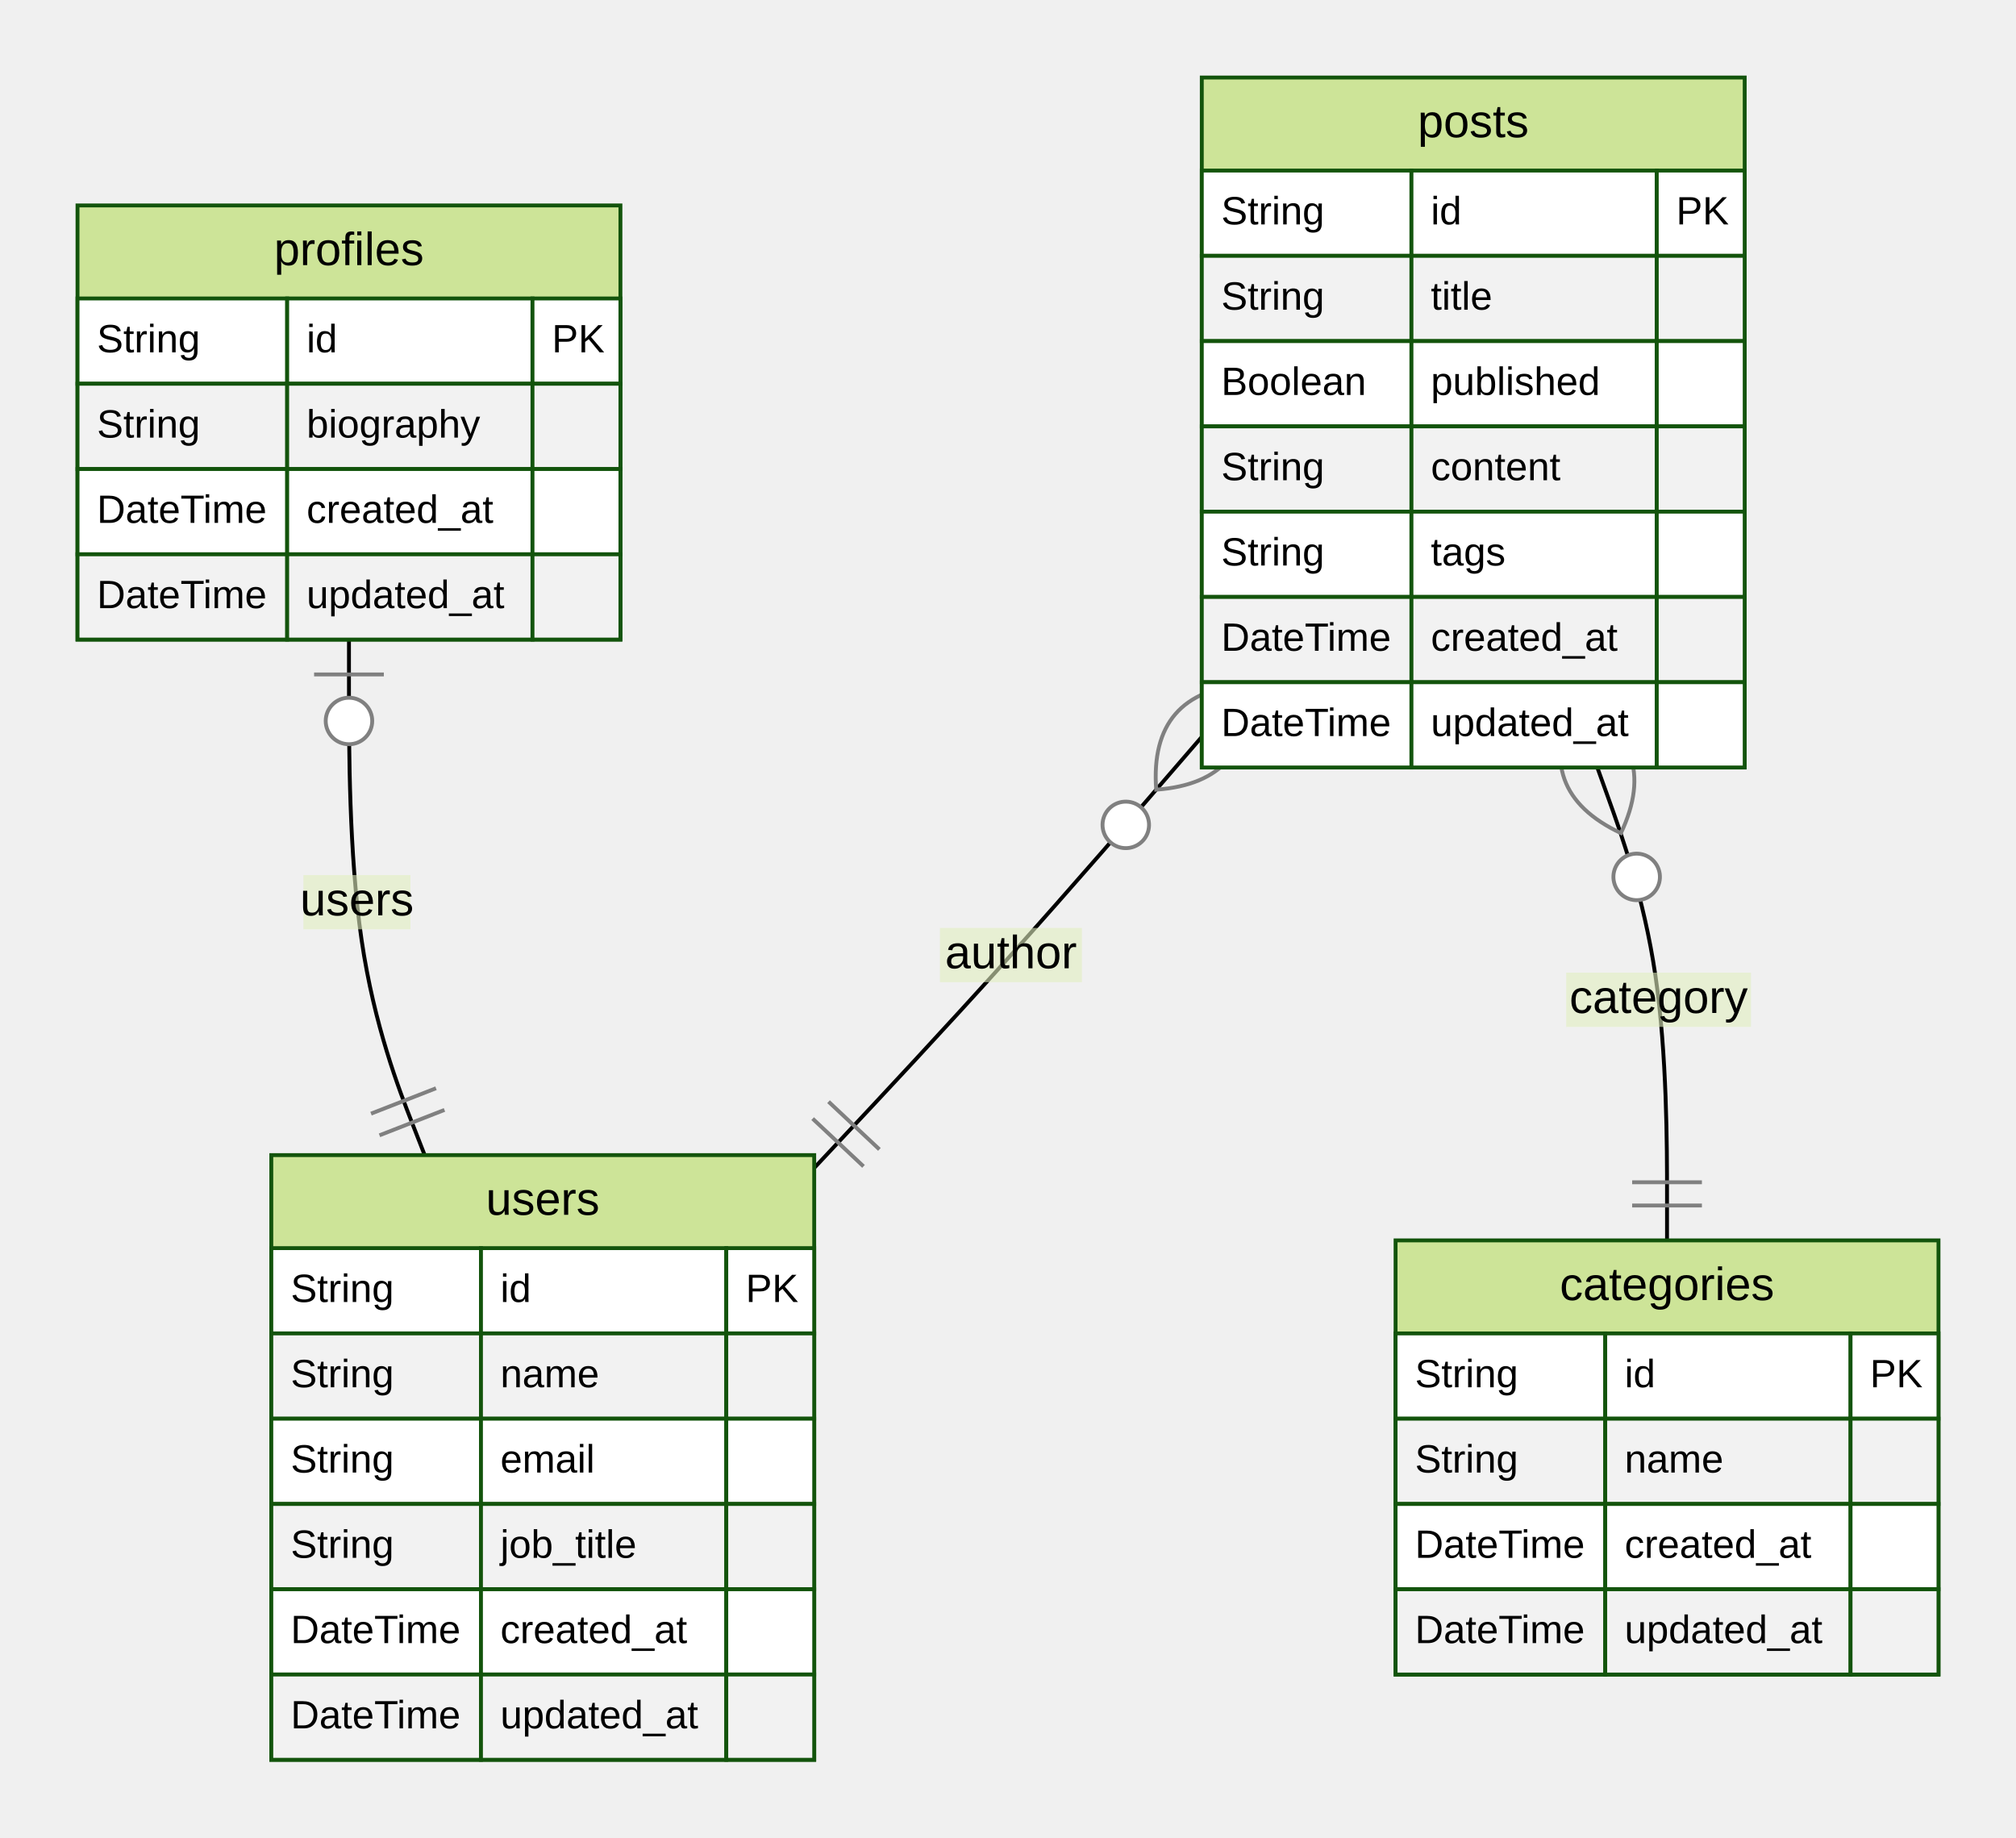
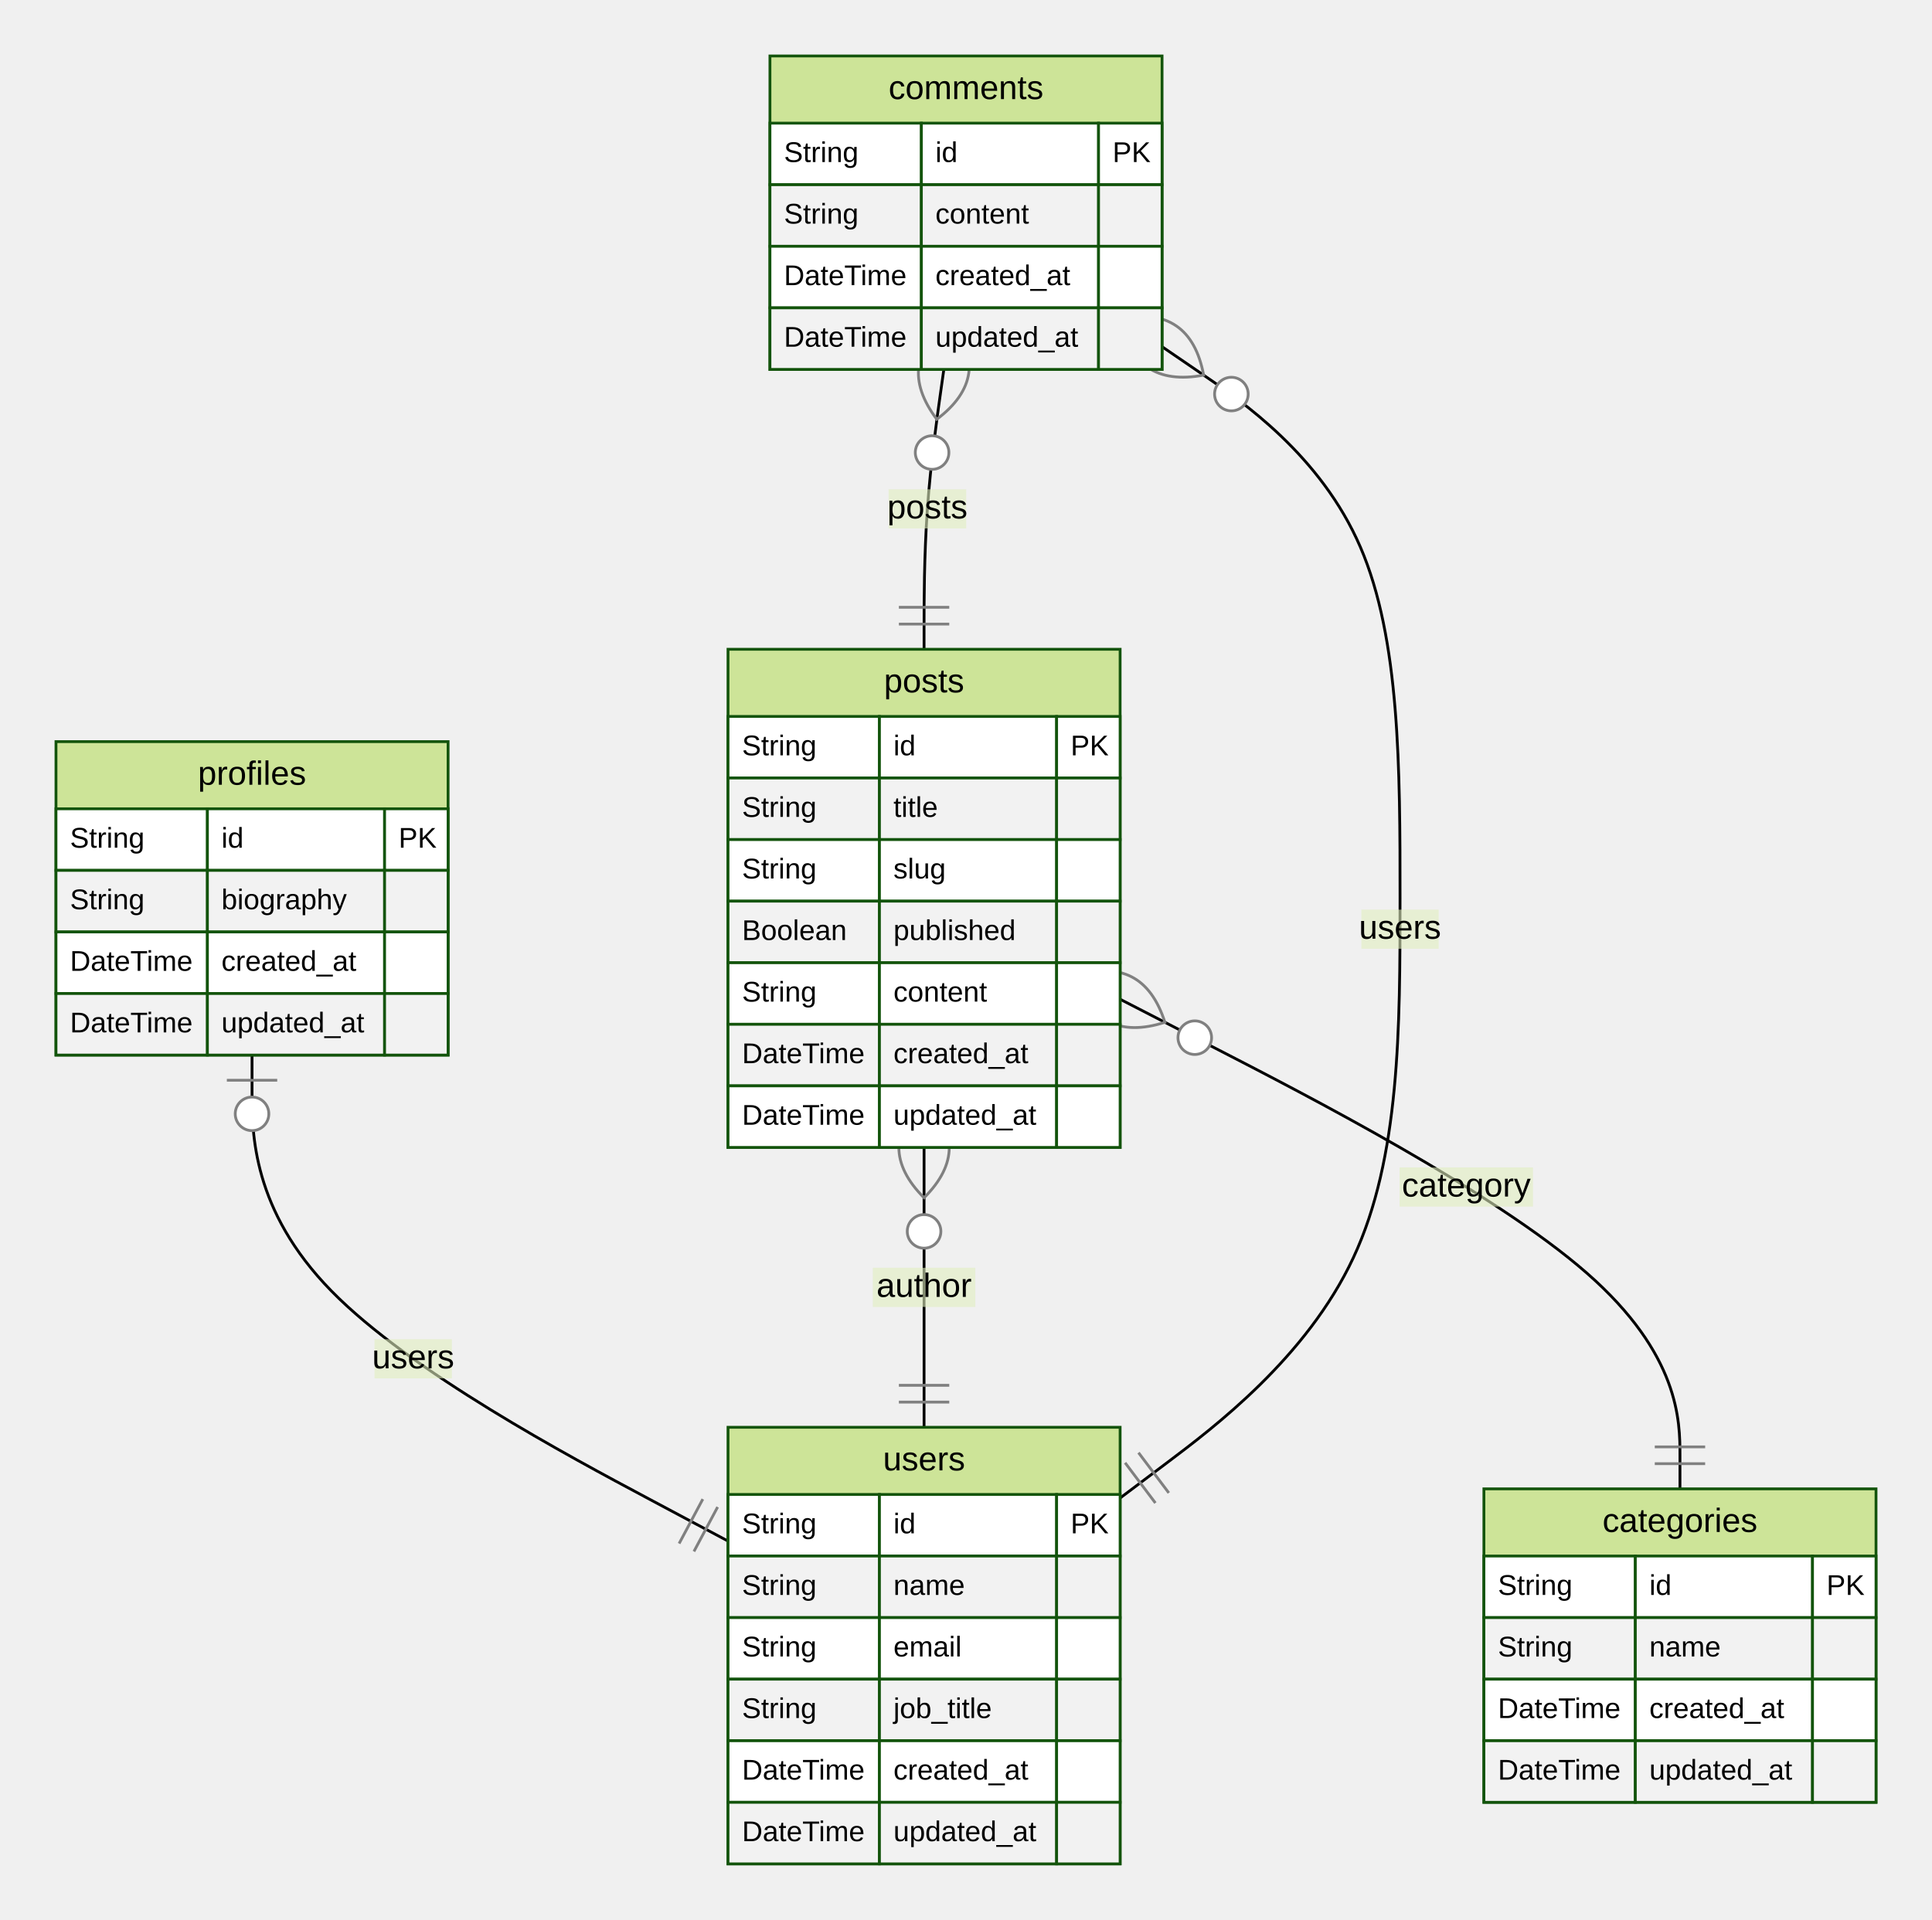
- <svg xmlns="http://www.w3.org/2000/svg" aria-labelledby="chart-title-mermaid-0 chart-desc-mermaid-0" role="img" viewBox="0 0 520.158 474" style="max-width: 520.158px; background-color: white;" height="474" width="100%" id="mermaid-0">
+ <svg xmlns="http://www.w3.org/2000/svg" aria-labelledby="chart-title-mermaid-0 chart-desc-mermaid-0" role="img" viewBox="0 0 690.197 686" style="max-width: 690.197px; background-color: white;" height="686" width="100%" id="mermaid-0">
  <style>#mermaid-0 {font-family:"trebuchet ms",verdana,arial,sans-serif;font-size:16px;fill:#000000;}#mermaid-0 .error-icon{fill:#552222;}#mermaid-0 .error-text{fill:#552222;stroke:#552222;}#mermaid-0 .edge-thickness-normal{stroke-width:2px;}#mermaid-0 .edge-thickness-thick{stroke-width:3.5px;}#mermaid-0 .edge-pattern-solid{stroke-dasharray:0;}#mermaid-0 .edge-pattern-dashed{stroke-dasharray:3;}#mermaid-0 .edge-pattern-dotted{stroke-dasharray:2;}#mermaid-0 .marker{fill:#000000;stroke:#000000;}#mermaid-0 .marker.cross{stroke:#000000;}#mermaid-0 svg{font-family:"trebuchet ms",verdana,arial,sans-serif;font-size:16px;}#mermaid-0 .entityBox{fill:#cde498;stroke:#13540c;}#mermaid-0 .attributeBoxOdd{fill:#ffffff;stroke:#13540c;}#mermaid-0 .attributeBoxEven{fill:#f2f2f2;stroke:#13540c;}#mermaid-0 .relationshipLabelBox{fill:hsl(78.158, 58.462%, 84.51%);opacity:0.7;background-color:hsl(78.158, 58.462%, 84.51%);}#mermaid-0 .relationshipLabelBox rect{opacity:0.5;}#mermaid-0 .relationshipLine{stroke:#000000;}#mermaid-0 :root{--mermaid-font-family:"trebuchet ms",verdana,arial,sans-serif;}</style>
  <g />
  <defs>
    <marker orient="auto" markerHeight="18" markerWidth="18" refY="9" refX="0" id="ONLY_ONE_START">
      <path d="M9,0 L9,18 M15,0 L15,18" fill="none" stroke="gray" />
    </marker>
  </defs>
  <defs>
    <marker orient="auto" markerHeight="18" markerWidth="18" refY="9" refX="18" id="ONLY_ONE_END">
      <path d="M3,0 L3,18 M9,0 L9,18" fill="none" stroke="gray" />
    </marker>
  </defs>
  <defs>
    <marker orient="auto" markerHeight="18" markerWidth="30" refY="9" refX="0" id="ZERO_OR_ONE_START">
      <circle r="6" cy="9" cx="21" fill="white" stroke="gray" />
      <path d="M9,0 L9,18" fill="none" stroke="gray" />
    </marker>
  </defs>
  <defs>
    <marker orient="auto" markerHeight="18" markerWidth="30" refY="9" refX="30" id="ZERO_OR_ONE_END">
      <circle r="6" cy="9" cx="9" fill="white" stroke="gray" />
      <path d="M21,0 L21,18" fill="none" stroke="gray" />
    </marker>
  </defs>
  <defs>
    <marker orient="auto" markerHeight="36" markerWidth="45" refY="18" refX="18" id="ONE_OR_MORE_START">
      <path d="M0,18 Q 18,0 36,18 Q 18,36 0,18 M42,9 L42,27" fill="none" stroke="gray" />
    </marker>
  </defs>
  <defs>
    <marker orient="auto" markerHeight="36" markerWidth="45" refY="18" refX="27" id="ONE_OR_MORE_END">
      <path d="M3,9 L3,27 M9,18 Q27,0 45,18 Q27,36 9,18" fill="none" stroke="gray" />
    </marker>
  </defs>
  <defs>
    <marker orient="auto" markerHeight="36" markerWidth="57" refY="18" refX="18" id="ZERO_OR_MORE_START">
      <circle r="6" cy="18" cx="48" fill="white" stroke="gray" />
      <path d="M0,18 Q18,0 36,18 Q18,36 0,18" fill="none" stroke="gray" />
    </marker>
  </defs>
  <defs>
    <marker orient="auto" markerHeight="36" markerWidth="57" refY="18" refX="39" id="ZERO_OR_MORE_END">
      <circle r="6" cy="18" cx="9" fill="white" stroke="gray" />
      <path d="M21,18 Q39,0 57,18 Q39,36 21,18" fill="none" stroke="gray" />
    </marker>
  </defs>
-   <path marker-start="url(#ZERO_OR_ONE_START)" marker-end="url(#ONLY_ONE_END)" fill="none" stroke="gray" d="M90.039,165L90.039,178.833C90.039,192.667,90.039,220.333,93.295,242.5C96.55,264.667,103.06,281.333,106.315,289.667L109.571,298" class="er relationshipLine" />
-   <path marker-start="url(#ZERO_OR_MORE_START)" marker-end="url(#ONLY_ONE_END)" fill="none" stroke="gray" d="M310.079,190.102L301.745,199.752C293.412,209.402,276.745,228.701,260.079,247.236C243.412,265.772,226.745,283.544,218.412,292.43L210.079,301.316" class="er relationshipLine" />
-   <path marker-start="url(#ZERO_OR_MORE_START)" marker-end="url(#ONLY_ONE_END)" fill="none" stroke="gray" d="M412.133,198L415.13,206.333C418.128,214.667,424.123,231.333,427.121,251.667C430.118,272,430.118,296,430.118,308L430.118,320" class="er relationshipLine" />
-   <g transform="translate(70,298 )" id="users">
+   <path marker-start="url(#ZERO_OR_ONE_START)" marker-end="url(#ONLY_ONE_END)" fill="none" stroke="gray" d="M90.039,377L90.039,390.833C90.039,404.667,90.039,432.333,118.379,461.276C146.719,490.219,203.399,520.439,231.739,535.548L260.079,550.658" class="er relationshipLine" />
+   <path marker-start="url(#ZERO_OR_MORE_START)" marker-end="url(#ONLY_ONE_END)" fill="none" stroke="gray" d="M330.118,410L330.118,418.333C330.118,426.667,330.118,443.333,330.118,460C330.118,476.667,330.118,493.333,330.118,501.667L330.118,510" class="er relationshipLine" />
+   <path marker-start="url(#ZERO_OR_MORE_START)" marker-end="url(#ONLY_ONE_END)" fill="none" stroke="gray" d="M400.158,357.052L433.491,374.21C466.824,391.368,533.491,425.684,566.824,454.842C600.158,484,600.158,508,600.158,520L600.158,532" class="er relationshipLine" />
+   <path marker-start="url(#ZERO_OR_MORE_START)" marker-end="url(#ONLY_ONE_END)" fill="none" stroke="gray" d="M337.184,132L336.007,140.333C334.829,148.667,332.474,165.333,331.296,182C330.118,198.667,330.118,215.333,330.118,223.667L330.118,232" class="er relationshipLine" />
+   <path marker-start="url(#ZERO_OR_MORE_START)" marker-end="url(#ONLY_ONE_END)" fill="none" stroke="gray" d="M415.138,123.88L429.308,133.566C443.478,143.253,471.818,162.627,485.988,195.48C500.158,228.333,500.158,274.667,500.158,321C500.158,367.333,500.158,413.667,483.491,449.379C466.824,485.092,433.491,510.184,416.824,522.731L400.158,535.277" class="er relationshipLine" />
+   <g transform="translate(260.0788,510 )" id="users">
    <rect height="156" width="140.079" y="0" x="0" stroke="gray" fill-opacity="100%" fill="honeydew" class="er entityBox" />
    <text transform="translate(70.03938,12)" style="font-family: &quot;trebuchet ms&quot;, verdana, arial, sans-serif;; font-size: 12px" text-anchor="middle" dominant-baseline="middle" y="0" x="0" id="entity-users" class="er entityLabel">users</text>
    <rect height="22" width="54.096" y="24" x="0" stroke="gray" fill-opacity="100%" fill="honeydew" class="er attributeBoxOdd" />
    <text transform="translate(5,35)" style="font-family: &quot;trebuchet ms&quot;, verdana, arial, sans-serif;; font-size: 10.2px" text-anchor="left" dominant-baseline="middle" y="0" x="0" id="entity-users-attr-1-type" class="er entityLabel">String</text>
    <rect height="22" width="63.296" y="24" x="54.096" stroke="gray" fill-opacity="100%" fill="honeydew" class="er attributeBoxOdd" />
    <text transform="translate(59.09555,35)" style="font-family: &quot;trebuchet ms&quot;, verdana, arial, sans-serif;; font-size: 10.2px" text-anchor="left" dominant-baseline="middle" y="0" x="0" id="entity-users-attr-1-name" class="er entityLabel">id</text>
    <rect height="22" width="22.688" y="24" x="117.391" stroke="gray" fill-opacity="100%" fill="honeydew" class="er attributeBoxOdd" />
    <text transform="translate(122.3911,35)" style="font-family: &quot;trebuchet ms&quot;, verdana, arial, sans-serif;; font-size: 10.2px" text-anchor="left" dominant-baseline="middle" y="0" x="0" id="entity-users-attr-1-key" class="er entityLabel">PK</text>
    <rect height="22" width="54.096" y="46" x="0" stroke="gray" fill-opacity="100%" fill="honeydew" class="er attributeBoxEven" />
    <text transform="translate(5,57)" style="font-family: &quot;trebuchet ms&quot;, verdana, arial, sans-serif;; font-size: 10.2px" text-anchor="left" dominant-baseline="middle" y="0" x="0" id="entity-users-attr-2-type" class="er entityLabel">String</text>
    <rect height="22" width="63.296" y="46" x="54.096" stroke="gray" fill-opacity="100%" fill="honeydew" class="er attributeBoxEven" />
    <text transform="translate(59.09555,57)" style="font-family: &quot;trebuchet ms&quot;, verdana, arial, sans-serif;; font-size: 10.2px" text-anchor="left" dominant-baseline="middle" y="0" x="0" id="entity-users-attr-2-name" class="er entityLabel">name</text>
    <rect height="22" width="22.688" y="46" x="117.391" stroke="gray" fill-opacity="100%" fill="honeydew" class="er attributeBoxEven" />
    <text transform="translate(122.3911,57)" style="font-family: &quot;trebuchet ms&quot;, verdana, arial, sans-serif;; font-size: 10.2px" text-anchor="left" dominant-baseline="middle" y="0" x="0" id="entity-users-attr-2-key" class="er entityLabel" />
    <rect height="22" width="54.096" y="68" x="0" stroke="gray" fill-opacity="100%" fill="honeydew" class="er attributeBoxOdd" />
    <text transform="translate(5,79)" style="font-family: &quot;trebuchet ms&quot;, verdana, arial, sans-serif;; font-size: 10.2px" text-anchor="left" dominant-baseline="middle" y="0" x="0" id="entity-users-attr-3-type" class="er entityLabel">String</text>
    <rect height="22" width="63.296" y="68" x="54.096" stroke="gray" fill-opacity="100%" fill="honeydew" class="er attributeBoxOdd" />
    <text transform="translate(59.09555,79)" style="font-family: &quot;trebuchet ms&quot;, verdana, arial, sans-serif;; font-size: 10.2px" text-anchor="left" dominant-baseline="middle" y="0" x="0" id="entity-users-attr-3-name" class="er entityLabel">email</text>
    <rect height="22" width="22.688" y="68" x="117.391" stroke="gray" fill-opacity="100%" fill="honeydew" class="er attributeBoxOdd" />
    <text transform="translate(122.3911,79)" style="font-family: &quot;trebuchet ms&quot;, verdana, arial, sans-serif;; font-size: 10.2px" text-anchor="left" dominant-baseline="middle" y="0" x="0" id="entity-users-attr-3-key" class="er entityLabel" />
    <rect height="22" width="54.096" y="90" x="0" stroke="gray" fill-opacity="100%" fill="honeydew" class="er attributeBoxEven" />
    <text transform="translate(5,101)" style="font-family: &quot;trebuchet ms&quot;, verdana, arial, sans-serif;; font-size: 10.2px" text-anchor="left" dominant-baseline="middle" y="0" x="0" id="entity-users-attr-4-type" class="er entityLabel">String</text>
    <rect height="22" width="63.296" y="90" x="54.096" stroke="gray" fill-opacity="100%" fill="honeydew" class="er attributeBoxEven" />
    <text transform="translate(59.09555,101)" style="font-family: &quot;trebuchet ms&quot;, verdana, arial, sans-serif;; font-size: 10.2px" text-anchor="left" dominant-baseline="middle" y="0" x="0" id="entity-users-attr-4-name" class="er entityLabel">job_title</text>
    <rect height="22" width="22.688" y="90" x="117.391" stroke="gray" fill-opacity="100%" fill="honeydew" class="er attributeBoxEven" />
    <text transform="translate(122.3911,101)" style="font-family: &quot;trebuchet ms&quot;, verdana, arial, sans-serif;; font-size: 10.2px" text-anchor="left" dominant-baseline="middle" y="0" x="0" id="entity-users-attr-4-key" class="er entityLabel" />
    <rect height="22" width="54.096" y="112" x="0" stroke="gray" fill-opacity="100%" fill="honeydew" class="er attributeBoxOdd" />
    <text transform="translate(5,123)" style="font-family: &quot;trebuchet ms&quot;, verdana, arial, sans-serif;; font-size: 10.2px" text-anchor="left" dominant-baseline="middle" y="0" x="0" id="entity-users-attr-5-type" class="er entityLabel">DateTime</text>
    <rect height="22" width="63.296" y="112" x="54.096" stroke="gray" fill-opacity="100%" fill="honeydew" class="er attributeBoxOdd" />
    <text transform="translate(59.09555,123)" style="font-family: &quot;trebuchet ms&quot;, verdana, arial, sans-serif;; font-size: 10.2px" text-anchor="left" dominant-baseline="middle" y="0" x="0" id="entity-users-attr-5-name" class="er entityLabel">created_at</text>
    <rect height="22" width="22.688" y="112" x="117.391" stroke="gray" fill-opacity="100%" fill="honeydew" class="er attributeBoxOdd" />
    <text transform="translate(122.3911,123)" style="font-family: &quot;trebuchet ms&quot;, verdana, arial, sans-serif;; font-size: 10.2px" text-anchor="left" dominant-baseline="middle" y="0" x="0" id="entity-users-attr-5-key" class="er entityLabel" />
    <rect height="22" width="54.096" y="134" x="0" stroke="gray" fill-opacity="100%" fill="honeydew" class="er attributeBoxEven" />
    <text transform="translate(5,145)" style="font-family: &quot;trebuchet ms&quot;, verdana, arial, sans-serif;; font-size: 10.2px" text-anchor="left" dominant-baseline="middle" y="0" x="0" id="entity-users-attr-6-type" class="er entityLabel">DateTime</text>
    <rect height="22" width="63.296" y="134" x="54.096" stroke="gray" fill-opacity="100%" fill="honeydew" class="er attributeBoxEven" />
    <text transform="translate(59.09555,145)" style="font-family: &quot;trebuchet ms&quot;, verdana, arial, sans-serif;; font-size: 10.2px" text-anchor="left" dominant-baseline="middle" y="0" x="0" id="entity-users-attr-6-name" class="er entityLabel">updated_at</text>
    <rect height="22" width="22.688" y="134" x="117.391" stroke="gray" fill-opacity="100%" fill="honeydew" class="er attributeBoxEven" />
    <text transform="translate(122.3911,145)" style="font-family: &quot;trebuchet ms&quot;, verdana, arial, sans-serif;; font-size: 10.2px" text-anchor="left" dominant-baseline="middle" y="0" x="0" id="entity-users-attr-6-key" class="er entityLabel" />
  </g>
-   <g transform="translate(20,53 )" id="profiles">
+   <g transform="translate(20,265 )" id="profiles">
    <rect height="112" width="140.079" y="0" x="0" stroke="gray" fill-opacity="100%" fill="honeydew" class="er entityBox" />
    <text transform="translate(70.03938,12)" style="font-family: &quot;trebuchet ms&quot;, verdana, arial, sans-serif;; font-size: 12px" text-anchor="middle" dominant-baseline="middle" y="0" x="0" id="entity-profiles" class="er entityLabel">profiles</text>
    <rect height="22" width="54.096" y="24" x="0" stroke="gray" fill-opacity="100%" fill="honeydew" class="er attributeBoxOdd" />
    <text transform="translate(5,35)" style="font-family: &quot;trebuchet ms&quot;, verdana, arial, sans-serif;; font-size: 10.2px" text-anchor="left" dominant-baseline="middle" y="0" x="0" id="entity-profiles-attr-1-type" class="er entityLabel">String</text>
    <rect height="22" width="63.296" y="24" x="54.096" stroke="gray" fill-opacity="100%" fill="honeydew" class="er attributeBoxOdd" />
    <text transform="translate(59.09555,35)" style="font-family: &quot;trebuchet ms&quot;, verdana, arial, sans-serif;; font-size: 10.2px" text-anchor="left" dominant-baseline="middle" y="0" x="0" id="entity-profiles-attr-1-name" class="er entityLabel">id</text>
    <rect height="22" width="22.688" y="24" x="117.391" stroke="gray" fill-opacity="100%" fill="honeydew" class="er attributeBoxOdd" />
    <text transform="translate(122.3911,35)" style="font-family: &quot;trebuchet ms&quot;, verdana, arial, sans-serif;; font-size: 10.2px" text-anchor="left" dominant-baseline="middle" y="0" x="0" id="entity-profiles-attr-1-key" class="er entityLabel">PK</text>
    <rect height="22" width="54.096" y="46" x="0" stroke="gray" fill-opacity="100%" fill="honeydew" class="er attributeBoxEven" />
    <text transform="translate(5,57)" style="font-family: &quot;trebuchet ms&quot;, verdana, arial, sans-serif;; font-size: 10.2px" text-anchor="left" dominant-baseline="middle" y="0" x="0" id="entity-profiles-attr-2-type" class="er entityLabel">String</text>
    <rect height="22" width="63.296" y="46" x="54.096" stroke="gray" fill-opacity="100%" fill="honeydew" class="er attributeBoxEven" />
    <text transform="translate(59.09555,57)" style="font-family: &quot;trebuchet ms&quot;, verdana, arial, sans-serif;; font-size: 10.2px" text-anchor="left" dominant-baseline="middle" y="0" x="0" id="entity-profiles-attr-2-name" class="er entityLabel">biography</text>
    <rect height="22" width="22.688" y="46" x="117.391" stroke="gray" fill-opacity="100%" fill="honeydew" class="er attributeBoxEven" />
    <text transform="translate(122.3911,57)" style="font-family: &quot;trebuchet ms&quot;, verdana, arial, sans-serif;; font-size: 10.2px" text-anchor="left" dominant-baseline="middle" y="0" x="0" id="entity-profiles-attr-2-key" class="er entityLabel" />
    <rect height="22" width="54.096" y="68" x="0" stroke="gray" fill-opacity="100%" fill="honeydew" class="er attributeBoxOdd" />
    <text transform="translate(5,79)" style="font-family: &quot;trebuchet ms&quot;, verdana, arial, sans-serif;; font-size: 10.2px" text-anchor="left" dominant-baseline="middle" y="0" x="0" id="entity-profiles-attr-3-type" class="er entityLabel">DateTime</text>
    <rect height="22" width="63.296" y="68" x="54.096" stroke="gray" fill-opacity="100%" fill="honeydew" class="er attributeBoxOdd" />
    <text transform="translate(59.09555,79)" style="font-family: &quot;trebuchet ms&quot;, verdana, arial, sans-serif;; font-size: 10.2px" text-anchor="left" dominant-baseline="middle" y="0" x="0" id="entity-profiles-attr-3-name" class="er entityLabel">created_at</text>
    <rect height="22" width="22.688" y="68" x="117.391" stroke="gray" fill-opacity="100%" fill="honeydew" class="er attributeBoxOdd" />
    <text transform="translate(122.3911,79)" style="font-family: &quot;trebuchet ms&quot;, verdana, arial, sans-serif;; font-size: 10.2px" text-anchor="left" dominant-baseline="middle" y="0" x="0" id="entity-profiles-attr-3-key" class="er entityLabel" />
    <rect height="22" width="54.096" y="90" x="0" stroke="gray" fill-opacity="100%" fill="honeydew" class="er attributeBoxEven" />
    <text transform="translate(5,101)" style="font-family: &quot;trebuchet ms&quot;, verdana, arial, sans-serif;; font-size: 10.2px" text-anchor="left" dominant-baseline="middle" y="0" x="0" id="entity-profiles-attr-4-type" class="er entityLabel">DateTime</text>
    <rect height="22" width="63.296" y="90" x="54.096" stroke="gray" fill-opacity="100%" fill="honeydew" class="er attributeBoxEven" />
    <text transform="translate(59.09555,101)" style="font-family: &quot;trebuchet ms&quot;, verdana, arial, sans-serif;; font-size: 10.2px" text-anchor="left" dominant-baseline="middle" y="0" x="0" id="entity-profiles-attr-4-name" class="er entityLabel">updated_at</text>
    <rect height="22" width="22.688" y="90" x="117.391" stroke="gray" fill-opacity="100%" fill="honeydew" class="er attributeBoxEven" />
    <text transform="translate(122.3911,101)" style="font-family: &quot;trebuchet ms&quot;, verdana, arial, sans-serif;; font-size: 10.2px" text-anchor="left" dominant-baseline="middle" y="0" x="0" id="entity-profiles-attr-4-key" class="er entityLabel" />
  </g>
-   <g transform="translate(310.0788,20 )" id="posts">
+   <g transform="translate(260.0788,232 )" id="posts">
    <rect height="178" width="140.079" y="0" x="0" stroke="gray" fill-opacity="100%" fill="honeydew" class="er entityBox" />
    <text transform="translate(70.03938,12)" style="font-family: &quot;trebuchet ms&quot;, verdana, arial, sans-serif;; font-size: 12px" text-anchor="middle" dominant-baseline="middle" y="0" x="0" id="entity-posts" class="er entityLabel">posts</text>
    <rect height="22" width="54.096" y="24" x="0" stroke="gray" fill-opacity="100%" fill="honeydew" class="er attributeBoxOdd" />
    <text transform="translate(5,35)" style="font-family: &quot;trebuchet ms&quot;, verdana, arial, sans-serif;; font-size: 10.2px" text-anchor="left" dominant-baseline="middle" y="0" x="0" id="entity-posts-attr-1-type" class="er entityLabel">String</text>
    <rect height="22" width="63.296" y="24" x="54.096" stroke="gray" fill-opacity="100%" fill="honeydew" class="er attributeBoxOdd" />
    <text transform="translate(59.09555,35)" style="font-family: &quot;trebuchet ms&quot;, verdana, arial, sans-serif;; font-size: 10.2px" text-anchor="left" dominant-baseline="middle" y="0" x="0" id="entity-posts-attr-1-name" class="er entityLabel">id</text>
    <rect height="22" width="22.688" y="24" x="117.391" stroke="gray" fill-opacity="100%" fill="honeydew" class="er attributeBoxOdd" />
    <text transform="translate(122.3911,35)" style="font-family: &quot;trebuchet ms&quot;, verdana, arial, sans-serif;; font-size: 10.2px" text-anchor="left" dominant-baseline="middle" y="0" x="0" id="entity-posts-attr-1-key" class="er entityLabel">PK</text>
    <rect height="22" width="54.096" y="46" x="0" stroke="gray" fill-opacity="100%" fill="honeydew" class="er attributeBoxEven" />
    <text transform="translate(5,57)" style="font-family: &quot;trebuchet ms&quot;, verdana, arial, sans-serif;; font-size: 10.2px" text-anchor="left" dominant-baseline="middle" y="0" x="0" id="entity-posts-attr-2-type" class="er entityLabel">String</text>
    <rect height="22" width="63.296" y="46" x="54.096" stroke="gray" fill-opacity="100%" fill="honeydew" class="er attributeBoxEven" />
    <text transform="translate(59.09555,57)" style="font-family: &quot;trebuchet ms&quot;, verdana, arial, sans-serif;; font-size: 10.2px" text-anchor="left" dominant-baseline="middle" y="0" x="0" id="entity-posts-attr-2-name" class="er entityLabel">title</text>
    <rect height="22" width="22.688" y="46" x="117.391" stroke="gray" fill-opacity="100%" fill="honeydew" class="er attributeBoxEven" />
    <text transform="translate(122.3911,57)" style="font-family: &quot;trebuchet ms&quot;, verdana, arial, sans-serif;; font-size: 10.2px" text-anchor="left" dominant-baseline="middle" y="0" x="0" id="entity-posts-attr-2-key" class="er entityLabel" />
    <rect height="22" width="54.096" y="68" x="0" stroke="gray" fill-opacity="100%" fill="honeydew" class="er attributeBoxOdd" />
-     <text transform="translate(5,79)" style="font-family: &quot;trebuchet ms&quot;, verdana, arial, sans-serif;; font-size: 10.2px" text-anchor="left" dominant-baseline="middle" y="0" x="0" id="entity-posts-attr-3-type" class="er entityLabel">Boolean</text>
-     <rect height="22" width="63.296" y="68" x="54.096" stroke="gray" fill-opacity="100%" fill="honeydew" class="er attributeBoxOdd" />
-     <text transform="translate(59.09555,79)" style="font-family: &quot;trebuchet ms&quot;, verdana, arial, sans-serif;; font-size: 10.2px" text-anchor="left" dominant-baseline="middle" y="0" x="0" id="entity-posts-attr-3-name" class="er entityLabel">published</text>
+     <text transform="translate(5,79)" style="font-family: &quot;trebuchet ms&quot;, verdana, arial, sans-serif;; font-size: 10.2px" text-anchor="left" dominant-baseline="middle" y="0" x="0" id="entity-posts-attr-3-type" class="er entityLabel">String</text>
+     <rect height="22" width="63.296" y="68" x="54.096" stroke="gray" fill-opacity="100%" fill="honeydew" class="er attributeBoxOdd" />
+     <text transform="translate(59.09555,79)" style="font-family: &quot;trebuchet ms&quot;, verdana, arial, sans-serif;; font-size: 10.2px" text-anchor="left" dominant-baseline="middle" y="0" x="0" id="entity-posts-attr-3-name" class="er entityLabel">slug</text>
    <rect height="22" width="22.688" y="68" x="117.391" stroke="gray" fill-opacity="100%" fill="honeydew" class="er attributeBoxOdd" />
    <text transform="translate(122.3911,79)" style="font-family: &quot;trebuchet ms&quot;, verdana, arial, sans-serif;; font-size: 10.2px" text-anchor="left" dominant-baseline="middle" y="0" x="0" id="entity-posts-attr-3-key" class="er entityLabel" />
    <rect height="22" width="54.096" y="90" x="0" stroke="gray" fill-opacity="100%" fill="honeydew" class="er attributeBoxEven" />
-     <text transform="translate(5,101)" style="font-family: &quot;trebuchet ms&quot;, verdana, arial, sans-serif;; font-size: 10.2px" text-anchor="left" dominant-baseline="middle" y="0" x="0" id="entity-posts-attr-4-type" class="er entityLabel">String</text>
-     <rect height="22" width="63.296" y="90" x="54.096" stroke="gray" fill-opacity="100%" fill="honeydew" class="er attributeBoxEven" />
-     <text transform="translate(59.09555,101)" style="font-family: &quot;trebuchet ms&quot;, verdana, arial, sans-serif;; font-size: 10.2px" text-anchor="left" dominant-baseline="middle" y="0" x="0" id="entity-posts-attr-4-name" class="er entityLabel">content</text>
+     <text transform="translate(5,101)" style="font-family: &quot;trebuchet ms&quot;, verdana, arial, sans-serif;; font-size: 10.2px" text-anchor="left" dominant-baseline="middle" y="0" x="0" id="entity-posts-attr-4-type" class="er entityLabel">Boolean</text>
+     <rect height="22" width="63.296" y="90" x="54.096" stroke="gray" fill-opacity="100%" fill="honeydew" class="er attributeBoxEven" />
+     <text transform="translate(59.09555,101)" style="font-family: &quot;trebuchet ms&quot;, verdana, arial, sans-serif;; font-size: 10.2px" text-anchor="left" dominant-baseline="middle" y="0" x="0" id="entity-posts-attr-4-name" class="er entityLabel">published</text>
    <rect height="22" width="22.688" y="90" x="117.391" stroke="gray" fill-opacity="100%" fill="honeydew" class="er attributeBoxEven" />
    <text transform="translate(122.3911,101)" style="font-family: &quot;trebuchet ms&quot;, verdana, arial, sans-serif;; font-size: 10.2px" text-anchor="left" dominant-baseline="middle" y="0" x="0" id="entity-posts-attr-4-key" class="er entityLabel" />
    <rect height="22" width="54.096" y="112" x="0" stroke="gray" fill-opacity="100%" fill="honeydew" class="er attributeBoxOdd" />
    <text transform="translate(5,123)" style="font-family: &quot;trebuchet ms&quot;, verdana, arial, sans-serif;; font-size: 10.2px" text-anchor="left" dominant-baseline="middle" y="0" x="0" id="entity-posts-attr-5-type" class="er entityLabel">String</text>
    <rect height="22" width="63.296" y="112" x="54.096" stroke="gray" fill-opacity="100%" fill="honeydew" class="er attributeBoxOdd" />
-     <text transform="translate(59.09555,123)" style="font-family: &quot;trebuchet ms&quot;, verdana, arial, sans-serif;; font-size: 10.2px" text-anchor="left" dominant-baseline="middle" y="0" x="0" id="entity-posts-attr-5-name" class="er entityLabel">tags</text>
+     <text transform="translate(59.09555,123)" style="font-family: &quot;trebuchet ms&quot;, verdana, arial, sans-serif;; font-size: 10.2px" text-anchor="left" dominant-baseline="middle" y="0" x="0" id="entity-posts-attr-5-name" class="er entityLabel">content</text>
    <rect height="22" width="22.688" y="112" x="117.391" stroke="gray" fill-opacity="100%" fill="honeydew" class="er attributeBoxOdd" />
    <text transform="translate(122.3911,123)" style="font-family: &quot;trebuchet ms&quot;, verdana, arial, sans-serif;; font-size: 10.2px" text-anchor="left" dominant-baseline="middle" y="0" x="0" id="entity-posts-attr-5-key" class="er entityLabel" />
    <rect height="22" width="54.096" y="134" x="0" stroke="gray" fill-opacity="100%" fill="honeydew" class="er attributeBoxEven" />
    <text transform="translate(5,145)" style="font-family: &quot;trebuchet ms&quot;, verdana, arial, sans-serif;; font-size: 10.2px" text-anchor="left" dominant-baseline="middle" y="0" x="0" id="entity-posts-attr-6-type" class="er entityLabel">DateTime</text>
    <rect height="22" width="63.296" y="134" x="54.096" stroke="gray" fill-opacity="100%" fill="honeydew" class="er attributeBoxEven" />
    <text transform="translate(59.09555,145)" style="font-family: &quot;trebuchet ms&quot;, verdana, arial, sans-serif;; font-size: 10.2px" text-anchor="left" dominant-baseline="middle" y="0" x="0" id="entity-posts-attr-6-name" class="er entityLabel">created_at</text>
    <rect height="22" width="22.688" y="134" x="117.391" stroke="gray" fill-opacity="100%" fill="honeydew" class="er attributeBoxEven" />
    <text transform="translate(122.3911,145)" style="font-family: &quot;trebuchet ms&quot;, verdana, arial, sans-serif;; font-size: 10.2px" text-anchor="left" dominant-baseline="middle" y="0" x="0" id="entity-posts-attr-6-key" class="er entityLabel" />
    <rect height="22" width="54.096" y="156" x="0" stroke="gray" fill-opacity="100%" fill="honeydew" class="er attributeBoxOdd" />
    <text transform="translate(5,167)" style="font-family: &quot;trebuchet ms&quot;, verdana, arial, sans-serif;; font-size: 10.2px" text-anchor="left" dominant-baseline="middle" y="0" x="0" id="entity-posts-attr-7-type" class="er entityLabel">DateTime</text>
    <rect height="22" width="63.296" y="156" x="54.096" stroke="gray" fill-opacity="100%" fill="honeydew" class="er attributeBoxOdd" />
    <text transform="translate(59.09555,167)" style="font-family: &quot;trebuchet ms&quot;, verdana, arial, sans-serif;; font-size: 10.2px" text-anchor="left" dominant-baseline="middle" y="0" x="0" id="entity-posts-attr-7-name" class="er entityLabel">updated_at</text>
    <rect height="22" width="22.688" y="156" x="117.391" stroke="gray" fill-opacity="100%" fill="honeydew" class="er attributeBoxOdd" />
    <text transform="translate(122.3911,167)" style="font-family: &quot;trebuchet ms&quot;, verdana, arial, sans-serif;; font-size: 10.2px" text-anchor="left" dominant-baseline="middle" y="0" x="0" id="entity-posts-attr-7-key" class="er entityLabel" />
  </g>
-   <g transform="translate(360.0788,320 )" id="categories">
+   <g transform="translate(275.0591,20 )" id="comments">
+     <rect height="112" width="140.079" y="0" x="0" stroke="gray" fill-opacity="100%" fill="honeydew" class="er entityBox" />
+     <text transform="translate(70.03938,12)" style="font-family: &quot;trebuchet ms&quot;, verdana, arial, sans-serif;; font-size: 12px" text-anchor="middle" dominant-baseline="middle" y="0" x="0" id="entity-comments" class="er entityLabel">comments</text>
+     <rect height="22" width="54.096" y="24" x="0" stroke="gray" fill-opacity="100%" fill="honeydew" class="er attributeBoxOdd" />
+     <text transform="translate(5,35)" style="font-family: &quot;trebuchet ms&quot;, verdana, arial, sans-serif;; font-size: 10.2px" text-anchor="left" dominant-baseline="middle" y="0" x="0" id="entity-comments-attr-1-type" class="er entityLabel">String</text>
+     <rect height="22" width="63.296" y="24" x="54.096" stroke="gray" fill-opacity="100%" fill="honeydew" class="er attributeBoxOdd" />
+     <text transform="translate(59.09555,35)" style="font-family: &quot;trebuchet ms&quot;, verdana, arial, sans-serif;; font-size: 10.2px" text-anchor="left" dominant-baseline="middle" y="0" x="0" id="entity-comments-attr-1-name" class="er entityLabel">id</text>
+     <rect height="22" width="22.688" y="24" x="117.391" stroke="gray" fill-opacity="100%" fill="honeydew" class="er attributeBoxOdd" />
+     <text transform="translate(122.3911,35)" style="font-family: &quot;trebuchet ms&quot;, verdana, arial, sans-serif;; font-size: 10.2px" text-anchor="left" dominant-baseline="middle" y="0" x="0" id="entity-comments-attr-1-key" class="er entityLabel">PK</text>
+     <rect height="22" width="54.096" y="46" x="0" stroke="gray" fill-opacity="100%" fill="honeydew" class="er attributeBoxEven" />
+     <text transform="translate(5,57)" style="font-family: &quot;trebuchet ms&quot;, verdana, arial, sans-serif;; font-size: 10.2px" text-anchor="left" dominant-baseline="middle" y="0" x="0" id="entity-comments-attr-2-type" class="er entityLabel">String</text>
+     <rect height="22" width="63.296" y="46" x="54.096" stroke="gray" fill-opacity="100%" fill="honeydew" class="er attributeBoxEven" />
+     <text transform="translate(59.09555,57)" style="font-family: &quot;trebuchet ms&quot;, verdana, arial, sans-serif;; font-size: 10.2px" text-anchor="left" dominant-baseline="middle" y="0" x="0" id="entity-comments-attr-2-name" class="er entityLabel">content</text>
+     <rect height="22" width="22.688" y="46" x="117.391" stroke="gray" fill-opacity="100%" fill="honeydew" class="er attributeBoxEven" />
+     <text transform="translate(122.3911,57)" style="font-family: &quot;trebuchet ms&quot;, verdana, arial, sans-serif;; font-size: 10.2px" text-anchor="left" dominant-baseline="middle" y="0" x="0" id="entity-comments-attr-2-key" class="er entityLabel" />
+     <rect height="22" width="54.096" y="68" x="0" stroke="gray" fill-opacity="100%" fill="honeydew" class="er attributeBoxOdd" />
+     <text transform="translate(5,79)" style="font-family: &quot;trebuchet ms&quot;, verdana, arial, sans-serif;; font-size: 10.2px" text-anchor="left" dominant-baseline="middle" y="0" x="0" id="entity-comments-attr-3-type" class="er entityLabel">DateTime</text>
+     <rect height="22" width="63.296" y="68" x="54.096" stroke="gray" fill-opacity="100%" fill="honeydew" class="er attributeBoxOdd" />
+     <text transform="translate(59.09555,79)" style="font-family: &quot;trebuchet ms&quot;, verdana, arial, sans-serif;; font-size: 10.2px" text-anchor="left" dominant-baseline="middle" y="0" x="0" id="entity-comments-attr-3-name" class="er entityLabel">created_at</text>
+     <rect height="22" width="22.688" y="68" x="117.391" stroke="gray" fill-opacity="100%" fill="honeydew" class="er attributeBoxOdd" />
+     <text transform="translate(122.3911,79)" style="font-family: &quot;trebuchet ms&quot;, verdana, arial, sans-serif;; font-size: 10.2px" text-anchor="left" dominant-baseline="middle" y="0" x="0" id="entity-comments-attr-3-key" class="er entityLabel" />
+     <rect height="22" width="54.096" y="90" x="0" stroke="gray" fill-opacity="100%" fill="honeydew" class="er attributeBoxEven" />
+     <text transform="translate(5,101)" style="font-family: &quot;trebuchet ms&quot;, verdana, arial, sans-serif;; font-size: 10.2px" text-anchor="left" dominant-baseline="middle" y="0" x="0" id="entity-comments-attr-4-type" class="er entityLabel">DateTime</text>
+     <rect height="22" width="63.296" y="90" x="54.096" stroke="gray" fill-opacity="100%" fill="honeydew" class="er attributeBoxEven" />
+     <text transform="translate(59.09555,101)" style="font-family: &quot;trebuchet ms&quot;, verdana, arial, sans-serif;; font-size: 10.2px" text-anchor="left" dominant-baseline="middle" y="0" x="0" id="entity-comments-attr-4-name" class="er entityLabel">updated_at</text>
+     <rect height="22" width="22.688" y="90" x="117.391" stroke="gray" fill-opacity="100%" fill="honeydew" class="er attributeBoxEven" />
+     <text transform="translate(122.3911,101)" style="font-family: &quot;trebuchet ms&quot;, verdana, arial, sans-serif;; font-size: 10.2px" text-anchor="left" dominant-baseline="middle" y="0" x="0" id="entity-comments-attr-4-key" class="er entityLabel" />
+   </g>
+   <g transform="translate(530.1181,532 )" id="categories">
    <rect height="112" width="140.079" y="0" x="0" stroke="gray" fill-opacity="100%" fill="honeydew" class="er entityBox" />
    <text transform="translate(70.03938,12)" style="font-family: &quot;trebuchet ms&quot;, verdana, arial, sans-serif;; font-size: 12px" text-anchor="middle" dominant-baseline="middle" y="0" x="0" id="entity-categories" class="er entityLabel">categories</text>
    <rect height="22" width="54.096" y="24" x="0" stroke="gray" fill-opacity="100%" fill="honeydew" class="er attributeBoxOdd" />
    <text transform="translate(5,35)" style="font-family: &quot;trebuchet ms&quot;, verdana, arial, sans-serif;; font-size: 10.2px" text-anchor="left" dominant-baseline="middle" y="0" x="0" id="entity-categories-attr-1-type" class="er entityLabel">String</text>
    <rect height="22" width="63.296" y="24" x="54.096" stroke="gray" fill-opacity="100%" fill="honeydew" class="er attributeBoxOdd" />
    <text transform="translate(59.09555,35)" style="font-family: &quot;trebuchet ms&quot;, verdana, arial, sans-serif;; font-size: 10.2px" text-anchor="left" dominant-baseline="middle" y="0" x="0" id="entity-categories-attr-1-name" class="er entityLabel">id</text>
    <rect height="22" width="22.688" y="24" x="117.391" stroke="gray" fill-opacity="100%" fill="honeydew" class="er attributeBoxOdd" />
    <text transform="translate(122.3911,35)" style="font-family: &quot;trebuchet ms&quot;, verdana, arial, sans-serif;; font-size: 10.2px" text-anchor="left" dominant-baseline="middle" y="0" x="0" id="entity-categories-attr-1-key" class="er entityLabel">PK</text>
    <rect height="22" width="54.096" y="46" x="0" stroke="gray" fill-opacity="100%" fill="honeydew" class="er attributeBoxEven" />
    <text transform="translate(5,57)" style="font-family: &quot;trebuchet ms&quot;, verdana, arial, sans-serif;; font-size: 10.2px" text-anchor="left" dominant-baseline="middle" y="0" x="0" id="entity-categories-attr-2-type" class="er entityLabel">String</text>
    <rect height="22" width="63.296" y="46" x="54.096" stroke="gray" fill-opacity="100%" fill="honeydew" class="er attributeBoxEven" />
    <text transform="translate(59.09555,57)" style="font-family: &quot;trebuchet ms&quot;, verdana, arial, sans-serif;; font-size: 10.2px" text-anchor="left" dominant-baseline="middle" y="0" x="0" id="entity-categories-attr-2-name" class="er entityLabel">name</text>
    <rect height="22" width="22.688" y="46" x="117.391" stroke="gray" fill-opacity="100%" fill="honeydew" class="er attributeBoxEven" />
    <text transform="translate(122.3911,57)" style="font-family: &quot;trebuchet ms&quot;, verdana, arial, sans-serif;; font-size: 10.2px" text-anchor="left" dominant-baseline="middle" y="0" x="0" id="entity-categories-attr-2-key" class="er entityLabel" />
    <rect height="22" width="54.096" y="68" x="0" stroke="gray" fill-opacity="100%" fill="honeydew" class="er attributeBoxOdd" />
    <text transform="translate(5,79)" style="font-family: &quot;trebuchet ms&quot;, verdana, arial, sans-serif;; font-size: 10.2px" text-anchor="left" dominant-baseline="middle" y="0" x="0" id="entity-categories-attr-3-type" class="er entityLabel">DateTime</text>
    <rect height="22" width="63.296" y="68" x="54.096" stroke="gray" fill-opacity="100%" fill="honeydew" class="er attributeBoxOdd" />
    <text transform="translate(59.09555,79)" style="font-family: &quot;trebuchet ms&quot;, verdana, arial, sans-serif;; font-size: 10.2px" text-anchor="left" dominant-baseline="middle" y="0" x="0" id="entity-categories-attr-3-name" class="er entityLabel">created_at</text>
    <rect height="22" width="22.688" y="68" x="117.391" stroke="gray" fill-opacity="100%" fill="honeydew" class="er attributeBoxOdd" />
    <text transform="translate(122.3911,79)" style="font-family: &quot;trebuchet ms&quot;, verdana, arial, sans-serif;; font-size: 10.2px" text-anchor="left" dominant-baseline="middle" y="0" x="0" id="entity-categories-attr-3-key" class="er entityLabel" />
    <rect height="22" width="54.096" y="90" x="0" stroke="gray" fill-opacity="100%" fill="honeydew" class="er attributeBoxEven" />
    <text transform="translate(5,101)" style="font-family: &quot;trebuchet ms&quot;, verdana, arial, sans-serif;; font-size: 10.2px" text-anchor="left" dominant-baseline="middle" y="0" x="0" id="entity-categories-attr-4-type" class="er entityLabel">DateTime</text>
    <rect height="22" width="63.296" y="90" x="54.096" stroke="gray" fill-opacity="100%" fill="honeydew" class="er attributeBoxEven" />
    <text transform="translate(59.09555,101)" style="font-family: &quot;trebuchet ms&quot;, verdana, arial, sans-serif;; font-size: 10.2px" text-anchor="left" dominant-baseline="middle" y="0" x="0" id="entity-categories-attr-4-name" class="er entityLabel">updated_at</text>
    <rect height="22" width="22.688" y="90" x="117.391" stroke="gray" fill-opacity="100%" fill="honeydew" class="er attributeBoxEven" />
    <text transform="translate(122.3911,101)" style="font-family: &quot;trebuchet ms&quot;, verdana, arial, sans-serif;; font-size: 10.2px" text-anchor="left" dominant-baseline="middle" y="0" x="0" id="entity-categories-attr-4-key" class="er entityLabel" />
  </g>
-   <rect fill-opacity="85%" fill="white" height="14" width="27.623" y="225.752" x="78.281" class="er relationshipLabelBox" />
-   <text style="font-family: &quot;trebuchet ms&quot;, verdana, arial, sans-serif;; font-size: 12px" dominant-baseline="middle" text-anchor="middle" y="232.752" x="92.093" id="rel1" class="er relationshipLabel">users</text>
-   <rect fill-opacity="85%" fill="white" height="14" width="36.615" y="239.392" x="242.53" class="er relationshipLabelBox" />
-   <text style="font-family: &quot;trebuchet ms&quot;, verdana, arial, sans-serif;; font-size: 12px" dominant-baseline="middle" text-anchor="middle" y="246.392" x="260.837" id="rel2" class="er relationshipLabel">author</text>
-   <rect fill-opacity="85%" fill="white" height="14" width="47.676" y="250.928" x="404.102" class="er relationshipLabelBox" />
-   <text style="font-family: &quot;trebuchet ms&quot;, verdana, arial, sans-serif;; font-size: 12px" dominant-baseline="middle" text-anchor="middle" y="257.928" x="427.94" id="rel3" class="er relationshipLabel">category</text>
+   <rect fill-opacity="85%" fill="white" height="14" width="27.623" y="478.531" x="133.798" class="er relationshipLabelBox" />
+   <text style="font-family: &quot;trebuchet ms&quot;, verdana, arial, sans-serif;; font-size: 12px" dominant-baseline="middle" text-anchor="middle" y="485.531" x="147.61" id="rel1" class="er relationshipLabel">users</text>
+   <rect fill-opacity="85%" fill="white" height="14" width="36.615" y="453" x="311.811" class="er relationshipLabelBox" />
+   <text style="font-family: &quot;trebuchet ms&quot;, verdana, arial, sans-serif;; font-size: 12px" dominant-baseline="middle" text-anchor="middle" y="460" x="330.118" id="rel2" class="er relationshipLabel">author</text>
+   <rect fill-opacity="85%" fill="white" height="14" width="47.676" y="417.149" x="499.982" class="er relationshipLabelBox" />
+   <text style="font-family: &quot;trebuchet ms&quot;, verdana, arial, sans-serif;; font-size: 12px" dominant-baseline="middle" text-anchor="middle" y="424.149" x="523.819" id="rel3" class="er relationshipLabel">category</text>
+   <rect fill-opacity="85%" fill="white" height="14" width="27.74" y="174.835" x="317.438" class="er relationshipLabelBox" />
+   <text style="font-family: &quot;trebuchet ms&quot;, verdana, arial, sans-serif;; font-size: 12px" dominant-baseline="middle" text-anchor="middle" y="181.835" x="331.308" id="rel4" class="er relationshipLabel">posts</text>
+   <rect fill-opacity="85%" fill="white" height="14" width="27.623" y="325.022" x="486.337" class="er relationshipLabelBox" />
+   <text style="font-family: &quot;trebuchet ms&quot;, verdana, arial, sans-serif;; font-size: 12px" dominant-baseline="middle" text-anchor="middle" y="332.022" x="500.148" id="rel5" class="er relationshipLabel">users</text>
</svg>
